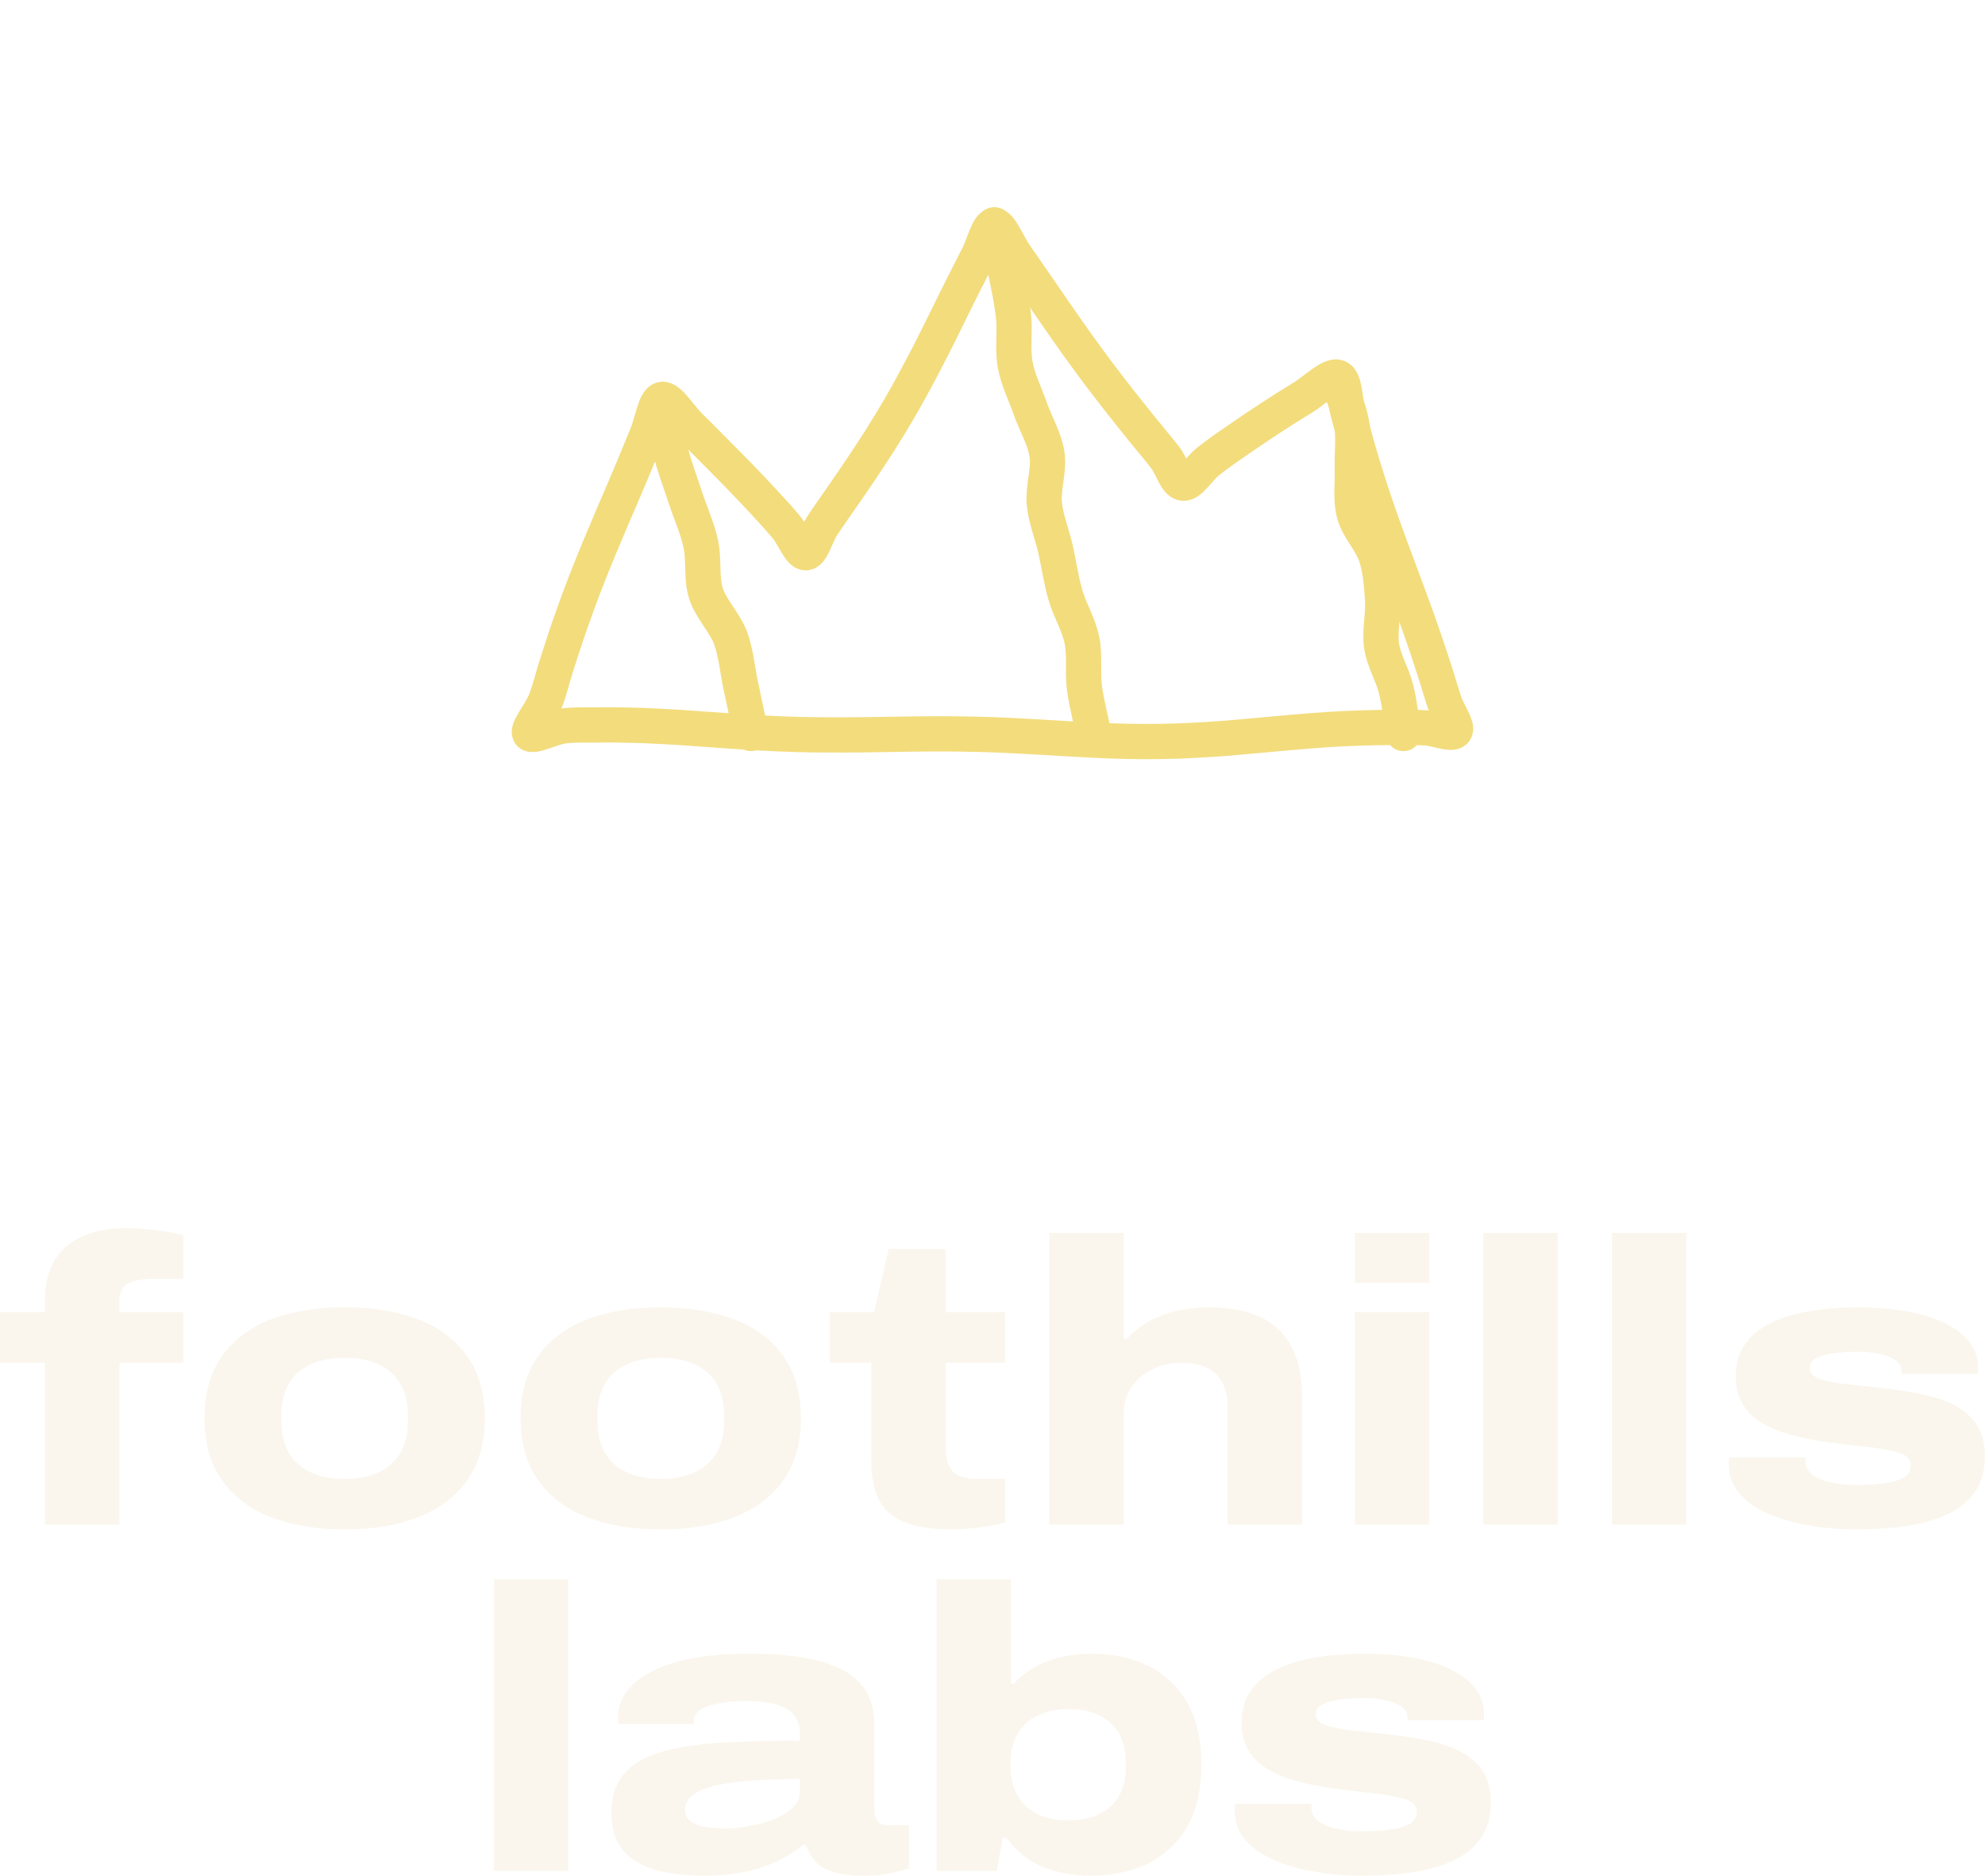
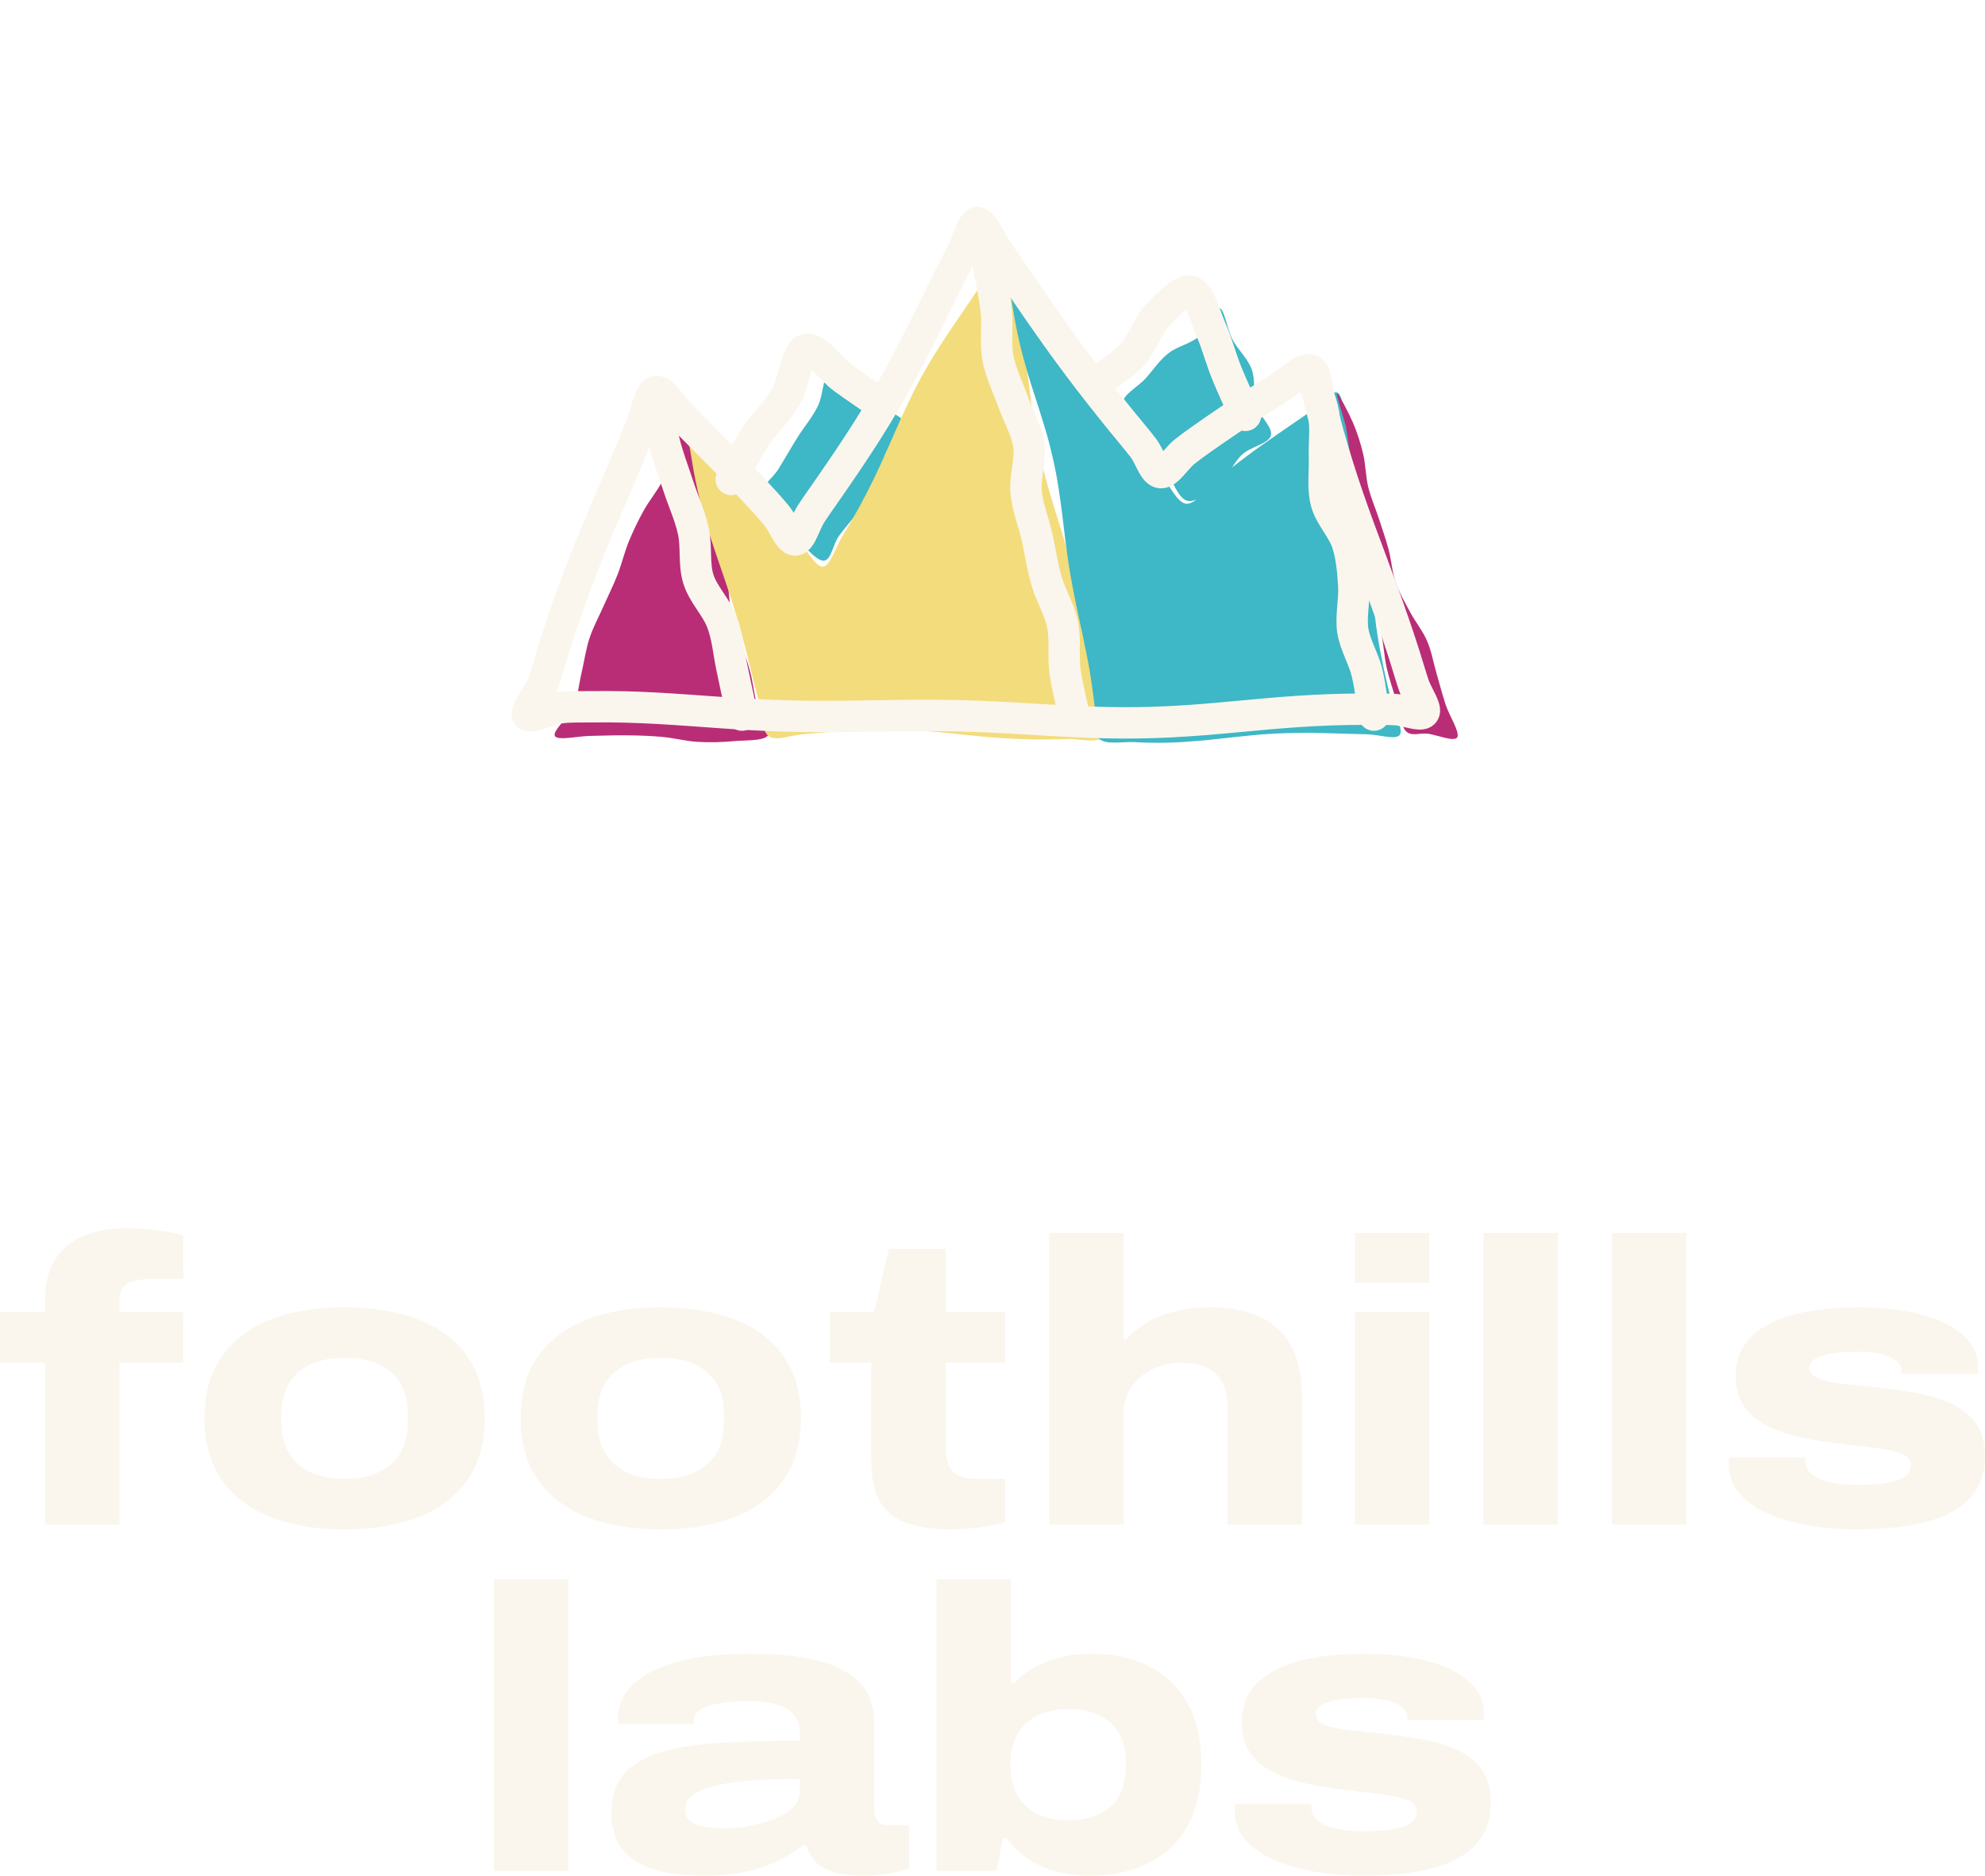
<svg xmlns="http://www.w3.org/2000/svg" viewBox="0 0 197.15 186.32" width="197.15" height="186.32" role="img" aria-label="Foothills Labs">
  <g transform="translate(50.57 0)">
-     <g fill="none" stroke="#F3DC7C" stroke-width="3.5" stroke-linecap="round" stroke-linejoin="round">
-       <path d="M 2.04 72.86 C 1.75 72.45 3.16 70.76 3.59 69.66 C 4.03 68.56 4.29 67.39 4.65 66.26 C 5.01 65.13 5.37 64 5.75 62.88 C 6.14 61.76 6.53 60.64 6.94 59.53 C 7.35 58.42 7.78 57.32 8.22 56.22 C 8.66 55.12 9.12 54.03 9.58 52.94 C 10.03 51.85 10.51 50.76 10.97 49.68 C 11.43 48.59 11.9 47.5 12.36 46.41 C 12.82 45.32 13.24 44.25 13.71 43.13 C 14.18 42 14.49 39.82 15.17 39.67 C 15.87 39.52 16.99 41.4 17.85 42.24 C 18.7 43.08 19.5 43.89 20.32 44.72 C 21.14 45.55 21.97 46.37 22.78 47.21 C 23.59 48.05 24.4 48.89 25.19 49.75 C 25.98 50.6 26.81 51.49 27.52 52.35 C 28.24 53.21 28.87 54.93 29.46 54.91 C 30.06 54.89 30.49 53.15 31.09 52.23 C 31.69 51.31 32.4 50.33 33.05 49.38 C 33.7 48.43 34.36 47.49 35 46.53 C 35.64 45.57 36.27 44.61 36.89 43.64 C 37.5 42.67 38.1 41.69 38.68 40.7 C 39.26 39.71 39.82 38.7 40.36 37.69 C 40.91 36.68 41.44 35.66 41.96 34.64 C 42.48 33.62 42.99 32.58 43.5 31.55 C 44.01 30.52 44.51 29.49 45.03 28.46 C 45.54 27.44 46.07 26.41 46.59 25.39 C 47.12 24.38 47.57 22.4 48.18 22.38 C 48.78 22.36 49.54 24.3 50.22 25.28 C 50.9 26.26 51.59 27.25 52.26 28.23 C 52.94 29.22 53.62 30.21 54.3 31.19 C 54.98 32.17 55.66 33.16 56.36 34.13 C 57.06 35.1 57.76 36.07 58.48 37.03 C 59.2 37.98 59.93 38.93 60.67 39.88 C 61.41 40.82 62.16 41.75 62.91 42.69 C 63.67 43.62 64.51 44.6 65.18 45.48 C 65.85 46.37 66.24 47.94 66.95 48 C 67.66 48.05 68.51 46.55 69.44 45.82 C 70.37 45.08 71.47 44.32 72.51 43.61 C 73.54 42.89 74.59 42.19 75.65 41.5 C 76.7 40.81 77.74 40.15 78.85 39.48 C 79.95 38.8 81.55 37.23 82.29 37.47 C 83.03 37.7 82.99 39.8 83.3 40.92 C 83.62 42.04 83.88 43.1 84.18 44.19 C 84.49 45.27 84.81 46.35 85.15 47.43 C 85.49 48.5 85.84 49.57 86.21 50.64 C 86.57 51.7 86.96 52.76 87.34 53.82 C 87.73 54.88 88.13 55.93 88.52 56.99 C 88.91 58.04 89.31 59.1 89.69 60.16 C 90.08 61.22 90.46 62.28 90.82 63.34 C 91.19 64.41 91.54 65.48 91.89 66.55 C 92.24 67.62 92.56 68.77 92.9 69.77 C 93.24 70.79 94.25 72.18 93.94 72.6 C 93.62 73.02 92.06 72.36 91.02 72.3 C 89.98 72.24 88.82 72.25 87.72 72.26 C 86.62 72.26 85.53 72.28 84.43 72.32 C 83.33 72.35 82.23 72.41 81.13 72.48 C 80.03 72.55 78.94 72.65 77.84 72.74 C 76.74 72.83 75.64 72.94 74.54 73.04 C 73.44 73.14 72.34 73.24 71.25 73.33 C 70.15 73.41 69.05 73.49 67.95 73.54 C 66.85 73.6 65.75 73.64 64.65 73.65 C 63.56 73.67 62.46 73.66 61.36 73.64 C 60.26 73.62 59.16 73.57 58.06 73.52 C 56.97 73.47 55.87 73.4 54.77 73.34 C 53.67 73.28 52.57 73.2 51.47 73.15 C 50.37 73.09 49.28 73.03 48.18 72.99 C 47.08 72.95 45.98 72.92 44.88 72.91 C 43.78 72.89 42.68 72.89 41.59 72.9 C 40.49 72.9 39.39 72.92 38.29 72.94 C 37.19 72.95 36.09 72.98 34.99 72.99 C 33.9 73 32.8 73.01 31.7 73 C 30.6 73 29.5 72.98 28.4 72.95 C 27.31 72.92 26.21 72.87 25.11 72.81 C 24.01 72.75 22.91 72.68 21.81 72.6 C 20.71 72.53 19.62 72.44 18.52 72.37 C 17.42 72.29 16.32 72.21 15.22 72.16 C 14.12 72.1 13.02 72.05 11.93 72.03 C 10.83 72 9.73 71.99 8.63 72.01 C 7.53 72.02 6.43 71.97 5.34 72.12 C 4.24 72.26 2.33 73.27 2.04 72.86 Z" />
-       <path d="M 15.22 39.91 C 15.35 40.71 15.63 43.16 16.01 44.74 C 16.39 46.32 16.99 47.84 17.49 49.39 C 17.99 50.94 18.69 52.43 19.03 54.02 C 19.38 55.61 19.06 57.37 19.54 58.93 C 20.03 60.48 21.39 61.8 21.97 63.32 C 22.54 64.85 22.66 66.5 23 68.09 C 23.34 69.68 23.84 72.07 24.01 72.86" />
-       <path d="M 48.18 22.33 C 48.36 23.09 48.97 25.36 49.29 26.88 C 49.61 28.41 49.93 29.94 50.1 31.49 C 50.26 33.05 49.97 34.7 50.26 36.23 C 50.54 37.77 51.28 39.21 51.8 40.7 C 52.33 42.19 53.2 43.61 53.42 45.15 C 53.65 46.7 53.01 48.41 53.15 49.98 C 53.29 51.54 53.91 53.01 54.26 54.53 C 54.6 56.05 54.81 57.6 55.25 59.11 C 55.68 60.61 56.57 62.03 56.88 63.56 C 57.2 65.08 56.94 66.72 57.13 68.28 C 57.33 69.83 57.91 72.1 58.06 72.86" />
-       <path d="M 82.23 37.71 C 82.47 38.42 83.41 40.52 83.66 41.99 C 83.92 43.46 83.7 45.02 83.74 46.52 C 83.79 48.03 83.54 49.59 83.93 51.04 C 84.32 52.48 85.6 53.76 86.08 55.18 C 86.55 56.61 86.66 58.11 86.75 59.61 C 86.85 61.1 86.43 62.7 86.65 64.17 C 86.87 65.65 87.73 67 88.09 68.45 C 88.46 69.9 88.7 72.13 88.82 72.86" />
+     <g transform="translate(-6.67 -7.70) scale(0.2078)">
+       <path d="M 138.24 266.24 C 137.27 261.18 144.69 256.28 147.81 251.24 C 150.94 246.20 153.84 241.03 156.99 236.00 C 160.13 230.97 163.89 226.79 166.69 221.08 C 169.49 215.36 169.58 202.30 173.79 201.73 C 178.00 201.17 185.98 212.89 191.93 217.70 C 197.88 222.50 208.19 226.44 209.48 230.56 C 210.77 234.69 202.03 237.85 199.65 242.43 C 197.28 247.02 197.44 253.31 195.23 258.07 C 193.03 262.83 189.52 266.79 186.42 271.00 C 183.33 275.21 179.53 279.33 176.65 283.34 C 173.77 287.35 172.96 295.37 169.12 295.08 C 165.29 294.78 158.77 286.38 153.62 281.58 C 148.48 276.77 139.21 271.30 138.24 266.24 Z" fill="#3EB7C6" stroke="none" transform="translate(13 10)" />
+       <path d="M 312.32 220.16 C 312.01 215.86 319.58 212.06 323.22 208.02 C 326.87 203.99 329.87 199.31 334.17 195.93 C 338.46 192.54 344.97 191.34 349.00 187.72 C 353.03 184.10 355.73 173.94 358.37 174.22 C 361.01 174.50 362.25 184.52 364.85 189.42 C 367.46 194.32 372.13 198.40 374.01 203.63 C 375.89 208.85 374.62 215.49 376.14 220.77 C 377.67 226.04 384.30 231.34 383.16 235.28 C 382.03 239.22 373.45 240.56 369.34 244.41 C 365.22 248.26 362.88 254.74 358.49 258.40 C 354.10 262.06 347.28 267.64 343.01 266.38 C 338.74 265.12 335.83 256.27 332.85 250.85 C 329.86 245.42 328.51 238.95 325.09 233.83 C 321.67 228.72 312.63 224.46 312.32 220.16 Z" fill="#3EB7C6" stroke="none" transform="translate(13 10)" />
+       <g fill="none" stroke="#FAF6ED" stroke-width="15.0" stroke-linecap="round" stroke-linejoin="round">
+         <path d="M 138.24 266.24 C 140.19 262.80 145.60 252.23 149.94 245.62 C 154.29 239.00 160.30 233.45 164.30 226.54 C 168.29 219.64 169.33 205.64 173.92 204.19 C 178.51 202.74 185.84 213.46 191.84 217.83 C 197.84 222.20 206.91 228.30 209.92 230.40" />
+         <path d="M 312.32 220.16 C 315.20 217.92 324.70 212.06 329.61 206.73 C 334.52 201.40 337.07 193.26 341.79 188.19 C 346.51 183.12 353.65 175.28 357.92 176.31 C 362.19 177.34 364.56 187.88 367.41 194.36 C 370.26 200.85 372.26 208.36 375.02 215.22 C 377.79 222.08 382.50 232.14 384.00 235.52" />
+       </g>
+       <path d="M 40.96 378.88 C 39.60 376.52 47.75 369.72 49.88 364.63 C 52.02 359.55 52.49 353.80 53.76 348.37 C 55.04 342.94 55.78 337.30 57.52 332.05 C 59.25 326.80 61.93 321.94 64.16 316.89 C 66.39 311.84 68.88 306.90 70.89 301.77 C 72.90 296.63 74.14 291.19 76.22 286.08 C 78.30 280.97 80.69 275.99 83.39 271.13 C 86.09 266.27 89.83 261.82 92.40 256.92 C 94.98 252.01 97.19 246.88 98.85 241.68 C 100.52 236.48 101.07 225.88 102.40 225.69 C 103.73 225.51 105.45 235.50 106.83 240.55 C 108.20 245.60 109.06 250.93 110.65 255.98 C 112.25 261.04 114.58 265.90 116.42 270.90 C 118.26 275.89 120.51 280.78 121.68 285.95 C 122.84 291.12 122.86 296.60 123.42 301.94 C 123.97 307.27 123.99 312.75 125.02 317.96 C 126.06 323.17 128.08 328.11 129.64 333.18 C 131.19 338.25 133.02 343.25 134.35 348.38 C 135.68 353.51 136.17 358.95 137.60 363.96 C 139.02 368.98 144.77 375.58 142.88 378.48 C 141.00 381.38 131.90 380.81 126.29 381.35 C 120.68 381.88 114.92 382.02 109.23 381.68 C 103.54 381.34 97.85 379.82 92.16 379.29 C 86.47 378.77 80.78 378.61 75.09 378.54 C 69.40 378.46 63.72 378.76 58.03 378.82 C 52.34 378.87 42.32 381.24 40.96 378.88 Z" fill="#B92D77" stroke="none" transform="translate(13 10)" />
+       <path d="M 102.40 225.28 C 103.52 224.87 108.71 234.25 112.13 238.49 C 115.55 242.73 119.24 246.73 122.94 250.70 C 126.64 254.68 130.51 258.51 134.34 262.36 C 138.17 266.22 142.11 269.98 145.94 273.84 C 149.76 277.71 153.44 281.53 157.29 285.55 C 161.15 289.56 165.59 298.25 169.06 297.94 C 172.54 297.64 175.30 288.41 178.15 283.72 C 181.01 279.04 183.64 274.53 186.21 269.84 C 188.78 265.14 191.23 260.38 193.57 255.56 C 195.92 250.74 198.07 245.81 200.27 240.91 C 202.47 236.01 204.54 231.03 206.79 226.16 C 209.04 221.28 211.29 216.41 213.77 211.67 C 216.25 206.92 218.89 202.27 221.66 197.69 C 224.43 193.11 227.43 188.66 230.39 184.19 C 233.36 179.73 236.49 175.35 239.47 170.89 C 242.44 166.42 245.52 161.92 248.26 157.42 C 251.01 152.92 254.17 143.60 255.92 143.88 C 257.67 144.16 257.74 153.97 258.76 159.12 C 259.78 164.27 261.03 169.55 262.03 174.78 C 263.04 180.02 263.97 185.27 264.79 190.55 C 265.61 195.82 266.27 201.13 266.97 206.42 C 267.66 211.72 268.22 217.05 268.98 222.33 C 269.74 227.62 270.50 232.90 271.51 238.14 C 272.52 243.38 273.70 248.58 275.02 253.76 C 276.34 258.93 277.92 264.06 279.45 269.19 C 280.98 274.33 282.69 279.43 284.21 284.56 C 285.72 289.70 287.25 294.84 288.54 300.02 C 289.84 305.20 290.98 310.41 292.00 315.64 C 293.02 320.88 293.82 326.16 294.66 331.42 C 295.50 336.69 296.20 341.99 297.05 347.26 C 297.91 352.53 298.81 357.65 299.77 363.03 C 300.74 368.40 305.11 376.62 302.85 379.50 C 300.59 382.39 291.63 380.18 286.21 380.35 C 280.79 380.52 275.63 380.59 270.34 380.51 C 265.05 380.43 259.75 380.22 254.46 379.88 C 249.17 379.55 243.88 378.99 238.59 378.49 C 233.30 377.99 228.01 377.33 222.72 376.88 C 217.43 376.44 212.14 376.00 206.85 375.82 C 201.56 375.64 196.27 375.64 190.98 375.79 C 185.69 375.94 180.39 376.36 175.10 376.73 C 169.81 377.11 164.54 377.68 159.23 378.07 C 153.92 378.45 146.65 381.44 143.24 379.04 C 139.82 376.64 140.15 368.79 138.76 363.66 C 137.36 358.52 136.16 353.38 134.86 348.24 C 133.56 343.10 132.34 337.94 130.96 332.83 C 129.58 327.71 128.12 322.62 126.56 317.55 C 125.00 312.48 123.26 307.46 121.58 302.43 C 119.89 297.39 118.07 292.39 116.44 287.34 C 114.81 282.29 113.19 277.24 111.81 272.13 C 110.43 267.01 109.22 261.85 108.15 256.65 C 107.07 251.45 106.34 246.17 105.38 240.94 C 104.43 235.71 101.28 225.69 102.40 225.28 Z" fill="#F3DC7C" stroke="none" transform="translate(13 10)" />
+       <path d="M 256.00 143.36 C 257.46 142.89 262.93 152.12 266.33 156.55 C 269.72 160.98 273.04 165.46 276.37 169.94 C 279.69 174.42 283.08 178.86 286.26 183.44 C 289.44 188.02 292.52 192.67 295.47 197.42 C 298.41 202.17 301.15 207.06 303.94 211.92 C 306.74 216.77 309.37 221.74 312.23 226.55 C 315.09 231.36 317.97 236.15 321.10 240.77 C 324.23 245.39 327.37 249.76 330.99 254.27 C 334.61 258.79 338.39 267.55 342.81 267.87 C 347.23 268.19 352.74 259.94 357.50 256.18 C 362.26 252.41 366.67 248.81 371.38 245.29 C 376.08 241.77 380.91 238.43 385.72 235.06 C 390.53 231.69 395.38 228.46 400.23 225.07 C 405.09 221.67 411.72 213.66 414.84 214.69 C 417.97 215.71 417.59 225.75 418.98 231.20 C 420.36 236.65 421.85 241.97 423.16 247.38 C 424.46 252.79 425.78 258.19 426.80 263.65 C 427.83 269.12 428.65 274.62 429.32 280.14 C 429.98 285.67 430.35 291.26 430.81 296.82 C 431.27 302.39 431.54 307.99 432.08 313.54 C 432.62 319.10 433.21 324.64 434.05 330.14 C 434.88 335.63 435.96 341.08 437.10 346.52 C 438.24 351.96 439.60 357.47 440.88 362.78 C 442.16 368.08 446.66 375.80 444.77 378.35 C 442.87 380.90 434.71 378.20 429.51 378.08 C 424.31 377.95 418.89 377.75 413.58 377.63 C 408.27 377.50 402.96 377.30 397.65 377.35 C 392.34 377.40 387.03 377.58 381.72 377.92 C 376.41 378.26 371.11 378.86 365.80 379.39 C 360.49 379.91 355.18 380.64 349.87 381.08 C 344.56 381.53 339.25 381.95 333.94 382.06 C 328.63 382.18 323.49 382.12 318.01 381.80 C 312.52 381.48 304.23 383.25 301.03 380.15 C 297.83 377.06 299.55 368.68 298.79 363.22 C 298.04 357.76 297.40 352.63 296.50 347.37 C 295.61 342.11 294.50 336.89 293.42 331.67 C 292.35 326.44 291.10 321.25 290.05 316.02 C 288.99 310.80 287.96 305.57 287.09 300.30 C 286.22 295.04 285.54 289.74 284.83 284.44 C 284.13 279.14 283.61 273.81 282.87 268.52 C 282.12 263.23 281.39 257.94 280.37 252.71 C 279.35 247.47 278.12 242.28 276.74 237.12 C 275.36 231.95 273.67 226.85 272.09 221.72 C 270.50 216.60 268.73 211.51 267.22 206.37 C 265.71 201.24 264.25 196.09 263.04 190.89 C 261.83 185.69 260.86 180.45 259.95 175.19 C 259.04 169.94 258.24 164.66 257.58 159.35 C 256.93 154.05 254.54 143.83 256.00 143.36 Z" fill="#3EB7C6" stroke="none" transform="translate(13 10)" />
+       <path d="M 414.72 215.04 C 415.29 214.68 420.30 224.23 422.39 229.06 C 424.48 233.89 426.05 238.90 427.27 244.03 C 428.49 249.17 428.46 254.73 429.70 259.85 C 430.94 264.98 433.10 269.79 434.73 274.78 C 436.35 279.77 438.12 284.72 439.46 289.81 C 440.80 294.90 441.08 300.36 442.78 305.32 C 444.49 310.29 447.18 314.91 449.69 319.60 C 452.20 324.29 455.75 328.62 457.84 333.45 C 459.93 338.29 460.79 343.54 462.25 348.59 C 463.72 353.64 464.97 358.58 466.64 363.74 C 468.31 368.89 473.65 377.16 472.25 379.51 C 470.85 381.85 462.32 378.27 458.24 377.79 C 454.16 377.31 450.27 379.19 447.77 376.62 C 445.27 374.04 444.78 367.39 443.24 362.33 C 441.70 357.27 439.75 351.68 438.52 346.26 C 437.30 340.83 437.11 335.21 435.89 329.79 C 434.66 324.37 432.54 319.11 431.17 313.72 C 429.80 308.32 428.18 302.97 427.66 297.41 C 427.13 291.86 428.26 286.00 428.02 280.39 C 427.78 274.78 427.28 269.22 426.22 263.76 C 425.16 258.31 422.87 253.09 421.66 247.66 C 420.45 242.23 420.14 236.64 418.98 231.20 C 417.83 225.76 414.15 215.40 414.72 215.04 Z" fill="#B92D77" stroke="none" transform="translate(13 10)" />
+       <g fill="none" stroke="#FAF6ED" stroke-width="15.0" stroke-linecap="round" stroke-linejoin="round">
+         <path d="M 40.96 378.88 C 39.61 376.97 46.17 369.08 48.20 363.96 C 50.22 358.83 51.44 353.38 53.12 348.11 C 54.80 342.84 56.49 337.58 58.27 332.35 C 60.05 327.13 61.89 321.92 63.81 316.75 C 65.72 311.58 67.72 306.44 69.77 301.32 C 71.82 296.20 73.95 291.11 76.09 286.03 C 78.22 280.94 80.43 275.88 82.59 270.81 C 84.75 265.73 86.94 260.67 89.07 255.58 C 91.20 250.50 93.17 245.51 95.36 240.28 C 97.54 235.05 98.97 224.86 102.18 224.18 C 105.40 223.49 110.64 232.24 114.64 236.16 C 118.63 240.09 122.32 243.86 126.15 247.72 C 129.98 251.58 133.83 255.42 137.61 259.33 C 141.39 263.23 145.16 267.15 148.84 271.14 C 152.53 275.14 156.42 279.27 159.74 283.28 C 163.06 287.28 166.00 295.29 168.77 295.20 C 171.55 295.10 173.58 287.00 176.37 282.71 C 179.16 278.42 182.47 273.87 185.51 269.44 C 188.54 265.01 191.61 260.60 194.59 256.14 C 197.56 251.68 200.52 247.20 203.38 242.67 C 206.24 238.14 209.03 233.58 211.73 228.96 C 214.43 224.34 217.04 219.67 219.58 214.96 C 222.13 210.26 224.58 205.49 227.01 200.72 C 229.45 195.96 231.81 191.14 234.19 186.34 C 236.58 181.55 238.92 176.73 241.33 171.94 C 243.73 167.15 246.17 162.35 248.62 157.63 C 251.07 152.90 253.19 143.67 256.00 143.58 C 258.82 143.50 262.36 152.56 265.53 157.11 C 268.71 161.66 271.89 166.28 275.05 170.87 C 278.22 175.46 281.35 180.08 284.53 184.66 C 287.71 189.24 290.90 193.82 294.15 198.35 C 297.39 202.89 300.68 207.40 304.03 211.86 C 307.37 216.32 310.78 220.74 314.22 225.14 C 317.67 229.54 321.18 233.88 324.68 238.24 C 328.19 242.59 332.11 247.13 335.25 251.25 C 338.39 255.38 340.19 262.72 343.50 262.99 C 346.81 263.25 350.79 256.23 355.11 252.82 C 359.42 249.41 364.58 245.87 369.40 242.52 C 374.22 239.17 379.10 235.90 384.03 232.69 C 388.96 229.49 393.79 226.41 398.95 223.27 C 404.11 220.14 411.53 212.78 414.99 213.90 C 418.45 215.01 418.24 224.76 419.71 229.98 C 421.18 235.20 422.39 240.16 423.82 245.22 C 425.26 250.28 426.75 255.32 428.32 260.33 C 429.89 265.34 431.55 270.32 433.25 275.29 C 434.96 280.25 436.75 285.19 438.55 290.12 C 440.35 295.05 442.21 299.97 444.04 304.89 C 445.86 309.81 447.71 314.73 449.50 319.67 C 451.29 324.60 453.06 329.55 454.76 334.51 C 456.47 339.48 458.12 344.46 459.74 349.46 C 461.35 354.45 462.85 359.79 464.44 364.49 C 466.03 369.20 470.74 375.71 469.28 377.67 C 467.82 379.63 460.51 376.52 455.68 376.25 C 450.85 375.98 445.44 376.04 440.32 376.05 C 435.20 376.07 430.08 376.15 424.96 376.33 C 419.84 376.50 414.72 376.78 409.60 377.11 C 404.48 377.44 399.36 377.87 394.24 378.30 C 389.12 378.74 384.00 379.25 378.88 379.71 C 373.76 380.17 368.64 380.66 363.52 381.05 C 358.40 381.44 353.28 381.81 348.16 382.06 C 343.04 382.31 337.92 382.49 332.80 382.56 C 327.68 382.64 322.56 382.60 317.44 382.50 C 312.32 382.39 307.20 382.18 302.08 381.94 C 296.96 381.71 291.84 381.39 286.72 381.10 C 281.60 380.81 276.48 380.47 271.36 380.21 C 266.24 379.94 261.12 379.68 256.00 379.49 C 250.88 379.31 245.76 379.17 240.64 379.10 C 235.52 379.03 230.40 379.03 225.28 379.05 C 220.16 379.07 215.04 379.17 209.92 379.24 C 204.80 379.31 199.68 379.42 194.56 379.47 C 189.44 379.52 184.32 379.57 179.20 379.54 C 174.08 379.51 168.96 379.43 163.84 379.28 C 158.72 379.13 153.60 378.91 148.48 378.64 C 143.36 378.37 138.24 378.02 133.12 377.67 C 128.00 377.33 122.88 376.92 117.76 376.57 C 112.64 376.23 107.52 375.86 102.40 375.59 C 97.28 375.33 92.16 375.09 87.04 374.98 C 81.92 374.86 76.80 374.83 71.68 374.90 C 66.56 374.97 61.44 374.74 56.32 375.41 C 51.20 376.07 42.31 380.79 40.96 378.88 Z" />
+         <path d="M 102.40 225.28 C 103.01 229.03 104.32 240.44 106.08 247.80 C 107.84 255.17 110.63 262.26 112.97 269.47 C 115.32 276.68 118.57 283.64 120.16 291.05 C 121.76 298.46 120.27 306.69 122.55 313.92 C 124.82 321.15 131.15 327.30 133.83 334.42 C 136.51 341.54 137.05 349.23 138.64 356.64 C 140.23 364.05 142.57 375.17 143.36 378.88" />
+         <path d="M 256.00 143.36 C 256.86 146.90 259.70 157.46 261.19 164.58 C 262.68 171.69 264.19 178.81 264.94 186.07 C 265.69 193.33 264.37 201.00 265.70 208.15 C 267.02 215.30 270.44 222.05 272.90 228.97 C 275.36 235.90 279.41 242.52 280.45 249.73 C 281.50 256.93 278.52 264.93 279.17 272.21 C 279.81 279.49 282.70 286.34 284.33 293.43 C 285.96 300.52 286.91 307.75 288.95 314.76 C 290.99 321.77 295.11 328.37 296.57 335.50 C 298.04 342.62 296.83 350.27 297.74 357.50 C 298.66 364.73 301.36 375.32 302.08 378.88" />
+         <path d="M 414.72 215.04 C 415.83 218.36 420.23 228.14 421.40 234.99 C 422.57 241.83 421.56 249.09 421.76 256.12 C 421.97 263.15 420.82 270.43 422.63 277.16 C 424.44 283.88 430.44 289.83 432.64 296.48 C 434.83 303.14 435.35 310.11 435.79 317.09 C 436.24 324.07 434.27 331.51 435.31 338.38 C 436.35 345.25 440.36 351.57 442.05 358.32 C 443.74 365.07 444.87 375.45 445.44 378.88" />
+         <path d="M 138.24 266.24 C 140.19 262.80 145.53 252.20 149.92 245.60 C 154.30 239.01 160.54 233.60 164.54 226.68 C 168.54 219.77 169.36 205.60 173.91 204.12 C 178.45 202.65 185.82 213.47 191.82 217.85 C 197.82 222.23 206.90 228.31 209.92 230.40" />
+         <path d="M 312.32 220.16 C 315.24 217.96 324.94 212.30 329.82 206.94 C 334.71 201.59 336.98 193.12 341.65 188.05 C 346.33 182.99 353.57 175.51 357.87 176.56 C 362.17 177.61 364.61 187.89 367.46 194.34 C 370.31 200.79 372.22 208.38 374.98 215.24 C 377.73 222.11 382.50 232.14 384.00 235.52" />
+       </g>
    </g>
  </g>
  <g fill="#FAF6ED" transform="translate(-0.43 151.44)">
    <path d="M4.9 0V-16.08H0.43V-21.1H4.9V-22.25Q4.9 -24.72 5.89 -26.31Q6.88 -27.9 8.7 -28.67Q10.53 -29.44 12.98 -29.44Q13.85 -29.44 14.87 -29.35Q15.89 -29.26 16.88 -29.11Q17.86 -28.96 18.63 -28.74V-24.42H16Q13.9 -24.42 13.09 -23.94Q12.29 -23.45 12.29 -22.23V-21.1H18.63V-16.08H12.29V0Z M34.66 0.48Q30.44 0.48 27.31 -0.75Q24.19 -1.98 22.46 -4.43Q20.74 -6.88 20.74 -10.56Q20.74 -14.26 22.46 -16.71Q24.19 -19.16 27.31 -20.37Q30.44 -21.58 34.66 -21.58Q38.87 -21.58 42 -20.37Q45.13 -19.16 46.85 -16.71Q48.58 -14.26 48.58 -10.56Q48.58 -6.88 46.85 -4.43Q45.13 -1.98 42 -0.75Q38.87 0.48 34.66 0.48ZM34.66 -4.54Q36.74 -4.54 38.15 -5.25Q39.55 -5.95 40.25 -7.22Q40.94 -8.49 40.94 -10.16V-10.96Q40.94 -12.65 40.25 -13.91Q39.55 -15.17 38.15 -15.86Q36.74 -16.56 34.66 -16.56Q32.57 -16.56 31.17 -15.86Q29.76 -15.17 29.07 -13.91Q28.37 -12.65 28.37 -10.96V-10.16Q28.37 -8.49 29.07 -7.22Q29.76 -5.95 31.17 -5.25Q32.57 -4.54 34.66 -4.54Z M66.06 0.48Q61.84 0.48 58.71 -0.75Q55.59 -1.98 53.86 -4.43Q52.14 -6.88 52.14 -10.56Q52.14 -14.26 53.86 -16.71Q55.59 -19.16 58.71 -20.37Q61.84 -21.58 66.06 -21.58Q70.27 -21.58 73.4 -20.37Q76.53 -19.16 78.25 -16.71Q79.98 -14.26 79.98 -10.56Q79.98 -6.88 78.25 -4.43Q76.53 -1.98 73.4 -0.75Q70.27 0.48 66.06 0.48ZM66.06 -4.54Q68.14 -4.54 69.55 -5.25Q70.95 -5.95 71.65 -7.22Q72.34 -8.49 72.34 -10.16V-10.96Q72.34 -12.65 71.65 -13.91Q70.95 -15.17 69.55 -15.86Q68.14 -16.56 66.06 -16.56Q63.97 -16.56 62.57 -15.86Q61.16 -15.17 60.47 -13.91Q59.77 -12.65 59.77 -10.96V-10.16Q59.77 -8.49 60.47 -7.22Q61.16 -5.95 62.57 -5.25Q63.97 -4.54 66.06 -4.54Z M94.99 0.48Q92.37 0.48 90.58 -0.12Q88.79 -0.71 87.88 -2.19Q86.97 -3.67 86.97 -6.31V-16.08H82.85V-21.1H87.24L88.71 -27.39H94.36V-21.1H100.26V-16.08H94.36V-7.67Q94.36 -6.15 95 -5.34Q95.64 -4.54 97.63 -4.54H100.26V-0.24Q99.7 -0.04 98.72 0.13Q97.74 0.3 96.73 0.39Q95.72 0.48 94.99 0.48Z M104.64 0V-28.98H112.03V-18.44H112.33Q113.43 -19.61 114.77 -20.3Q116.1 -20.98 117.58 -21.28Q119.05 -21.58 120.51 -21.58Q123.58 -21.58 125.63 -20.61Q127.67 -19.63 128.71 -17.67Q129.74 -15.7 129.74 -12.74V0H122.35V-11.71Q122.35 -12.79 122.05 -13.62Q121.74 -14.45 121.16 -14.99Q120.58 -15.53 119.73 -15.8Q118.88 -16.07 117.77 -16.07Q116.18 -16.07 114.88 -15.43Q113.58 -14.78 112.81 -13.65Q112.03 -12.51 112.03 -11V0Z M135 -24.02V-28.98H142.39V-24.02ZM135 0V-21.1H142.39V0Z M147.76 0V-28.98H155.15V0Z M160.52 0V-28.98H167.91V0Z M184.81 0.48Q182.45 0.48 180.19 0.1Q177.93 -0.28 176.11 -1.05Q174.29 -1.82 173.21 -3.06Q172.13 -4.31 172.13 -6.05Q172.13 -6.21 172.14 -6.36Q172.15 -6.51 172.19 -6.67H179.79Q179.76 -6.56 179.76 -6.45Q179.75 -6.34 179.75 -6.26Q179.77 -5.44 180.48 -4.92Q181.18 -4.41 182.34 -4.17Q183.49 -3.93 184.83 -3.93Q185.98 -3.93 187.23 -4.06Q188.49 -4.18 189.35 -4.59Q190.21 -4.99 190.21 -5.86Q190.21 -6.75 189.07 -7.12Q187.94 -7.49 186.02 -7.7Q184.1 -7.9 181.72 -8.22Q179.93 -8.48 178.33 -8.91Q176.73 -9.34 175.49 -10.06Q174.25 -10.78 173.54 -11.92Q172.82 -13.07 172.82 -14.73Q172.82 -16.65 173.77 -17.95Q174.71 -19.26 176.39 -20.06Q178.06 -20.87 180.31 -21.22Q182.55 -21.58 185.15 -21.58Q187.43 -21.58 189.53 -21.23Q191.63 -20.89 193.29 -20.15Q194.95 -19.41 195.92 -18.27Q196.89 -17.13 196.89 -15.56Q196.89 -15.42 196.89 -15.26Q196.89 -15.09 196.85 -14.98H189.3V-15.23Q189.3 -15.91 188.68 -16.33Q188.05 -16.75 187.1 -16.96Q186.14 -17.17 185.07 -17.17Q184.65 -17.17 183.84 -17.14Q183.03 -17.11 182.19 -16.96Q181.35 -16.82 180.77 -16.49Q180.19 -16.16 180.19 -15.55Q180.19 -14.8 181.18 -14.46Q182.17 -14.12 183.78 -13.95Q185.39 -13.79 187.27 -13.57Q189.2 -13.36 191.05 -13.01Q192.9 -12.66 194.37 -11.95Q195.84 -11.23 196.71 -10Q197.57 -8.77 197.57 -6.78Q197.57 -4.71 196.62 -3.31Q195.67 -1.9 193.95 -1.07Q192.23 -0.24 189.9 0.12Q187.57 0.48 184.81 0.48Z" />
  </g>
  <g fill="#FAF6ED" transform="translate(46.46 185.84)">
    <path d="M2.6 0V-28.98H9.99V0Z M23.56 0.48Q21.59 0.48 19.9 0.19Q18.2 -0.1 16.94 -0.8Q15.67 -1.5 14.97 -2.71Q14.27 -3.92 14.27 -5.79Q14.27 -8.32 15.64 -9.77Q17.01 -11.23 19.52 -11.9Q22.04 -12.57 25.46 -12.75Q28.88 -12.93 32.99 -12.93V-13.57Q32.99 -14.78 32.38 -15.51Q31.78 -16.23 30.59 -16.55Q29.41 -16.87 27.62 -16.87Q26.35 -16.87 25.16 -16.68Q23.97 -16.5 23.21 -16.07Q22.45 -15.64 22.45 -14.9V-14.6H14.98Q14.94 -14.76 14.93 -14.88Q14.92 -15.01 14.92 -15.19Q14.92 -17.07 16.4 -18.51Q17.88 -19.96 20.8 -20.77Q23.72 -21.58 28.02 -21.58Q32 -21.58 34.76 -20.89Q37.52 -20.2 38.95 -18.66Q40.38 -17.12 40.38 -14.53V-6.1Q40.38 -5.4 40.69 -4.97Q41 -4.54 41.69 -4.54H43.82V-0.27Q43.25 -0.04 42.01 0.22Q40.78 0.48 39.37 0.48Q37.39 0.48 36.2 0.07Q35.02 -0.33 34.43 -1.03Q33.85 -1.72 33.6 -2.56H33.28Q32.14 -1.63 30.66 -0.93Q29.17 -0.24 27.4 0.12Q25.63 0.48 23.56 0.48ZM25.64 -4.21Q26.55 -4.21 27.78 -4.42Q29.01 -4.62 30.21 -5.06Q31.41 -5.51 32.2 -6.21Q32.99 -6.91 32.99 -7.92V-9.13Q29.05 -9.13 26.52 -8.81Q24 -8.49 22.8 -7.83Q21.59 -7.18 21.59 -6.12Q21.59 -5.3 22.19 -4.9Q22.78 -4.49 23.71 -4.35Q24.65 -4.21 25.64 -4.21Z M61.78 0.48Q59.35 0.48 57.19 -0.36Q55.04 -1.2 53.47 -3.3H53.13L52.54 0H46.56V-28.98H53.95V-18.62H54.27Q55.18 -19.66 56.44 -20.31Q57.7 -20.97 59.13 -21.28Q60.57 -21.58 61.94 -21.58Q65.08 -21.58 67.54 -20.39Q70 -19.2 71.43 -16.76Q72.86 -14.32 72.86 -10.54Q72.86 -6.8 71.42 -4.35Q69.98 -1.9 67.49 -0.71Q64.99 0.48 61.78 0.48ZM59.64 -5.03Q61.53 -5.03 62.8 -5.68Q64.07 -6.32 64.71 -7.5Q65.35 -8.67 65.35 -10.22V-10.88Q65.35 -12.43 64.71 -13.59Q64.07 -14.74 62.82 -15.41Q61.56 -16.07 59.67 -16.07Q58.24 -16.07 57.17 -15.67Q56.09 -15.28 55.36 -14.57Q54.63 -13.87 54.27 -12.88Q53.91 -11.9 53.91 -10.68V-10.4Q53.91 -8.82 54.55 -7.6Q55.18 -6.38 56.47 -5.71Q57.75 -5.03 59.64 -5.03Z M88.85 0.48Q86.49 0.48 84.23 0.1Q81.97 -0.28 80.15 -1.05Q78.33 -1.82 77.25 -3.06Q76.17 -4.31 76.17 -6.05Q76.17 -6.21 76.18 -6.36Q76.19 -6.51 76.23 -6.67H83.83Q83.8 -6.56 83.8 -6.45Q83.79 -6.34 83.79 -6.26Q83.81 -5.44 84.52 -4.92Q85.22 -4.41 86.38 -4.17Q87.53 -3.93 88.87 -3.93Q90.02 -3.93 91.27 -4.06Q92.53 -4.18 93.39 -4.59Q94.25 -4.99 94.25 -5.86Q94.25 -6.75 93.11 -7.12Q91.98 -7.49 90.06 -7.7Q88.14 -7.9 85.76 -8.22Q83.97 -8.48 82.37 -8.91Q80.77 -9.34 79.53 -10.06Q78.29 -10.78 77.58 -11.92Q76.86 -13.07 76.86 -14.73Q76.86 -16.65 77.81 -17.95Q78.75 -19.26 80.43 -20.06Q82.1 -20.87 84.35 -21.22Q86.59 -21.58 89.19 -21.58Q91.47 -21.58 93.57 -21.23Q95.67 -20.89 97.33 -20.15Q98.99 -19.41 99.96 -18.27Q100.93 -17.13 100.93 -15.56Q100.93 -15.42 100.93 -15.26Q100.93 -15.09 100.89 -14.98H93.34V-15.23Q93.34 -15.91 92.72 -16.33Q92.09 -16.75 91.14 -16.96Q90.18 -17.17 89.11 -17.17Q88.69 -17.17 87.88 -17.14Q87.07 -17.11 86.23 -16.96Q85.39 -16.82 84.81 -16.49Q84.23 -16.16 84.23 -15.55Q84.23 -14.8 85.22 -14.46Q86.21 -14.12 87.82 -13.95Q89.43 -13.79 91.31 -13.57Q93.24 -13.36 95.09 -13.01Q96.94 -12.66 98.41 -11.95Q99.88 -11.23 100.75 -10Q101.61 -8.77 101.61 -6.78Q101.61 -4.71 100.66 -3.31Q99.71 -1.9 97.99 -1.07Q96.27 -0.24 93.94 0.12Q91.61 0.48 88.85 0.48Z" />
  </g>
</svg>
